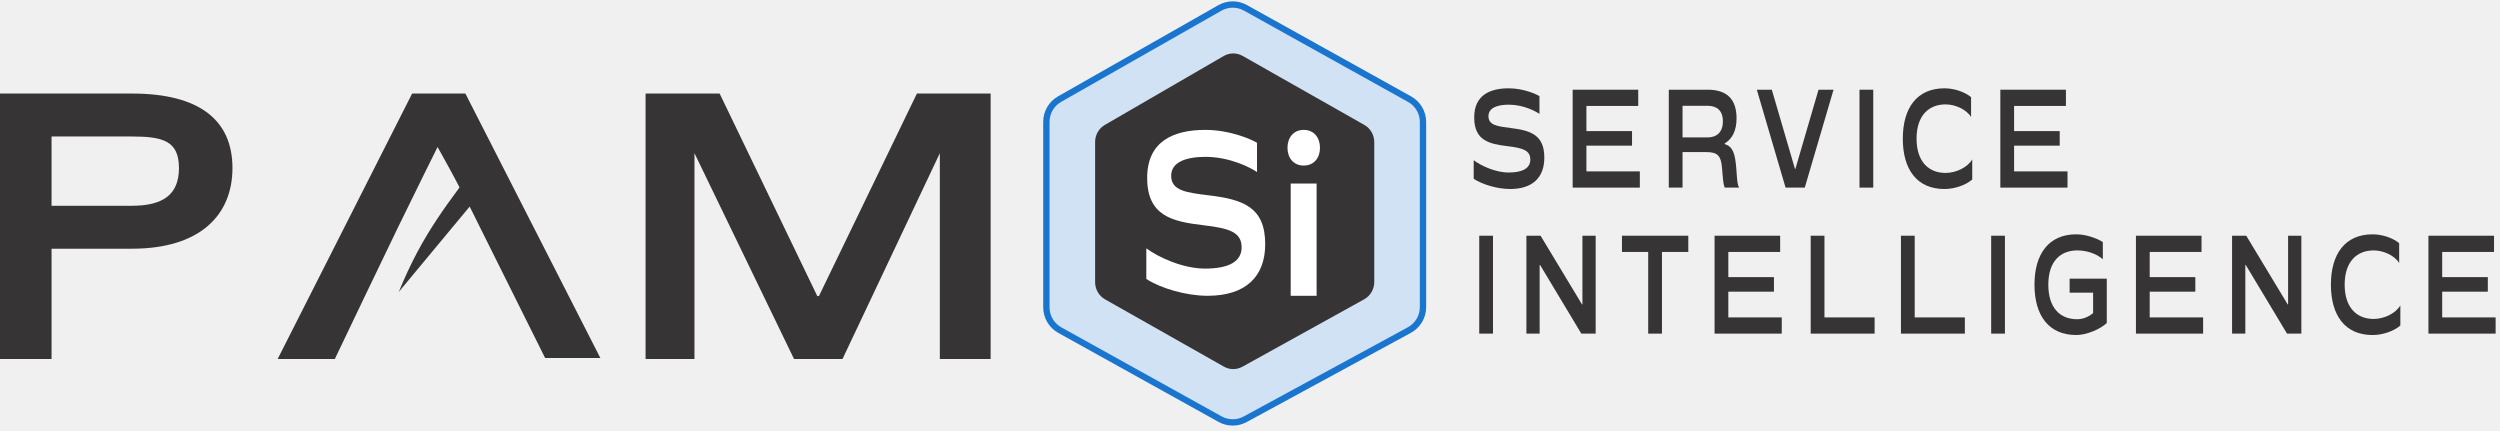
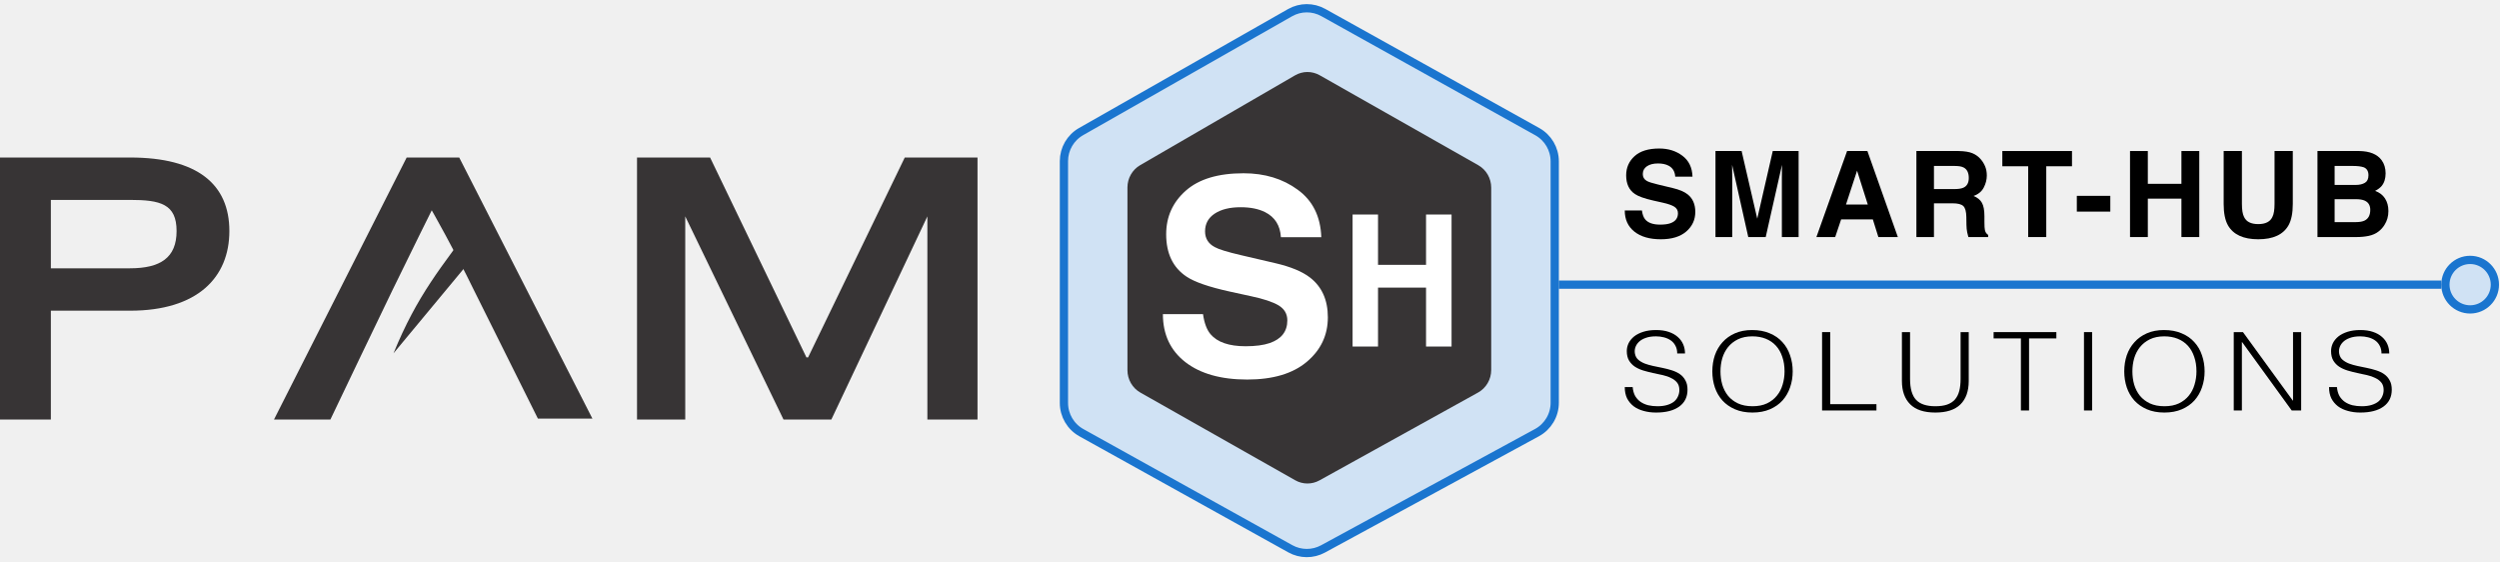
- <svg xmlns="http://www.w3.org/2000/svg" width="395" height="68" viewBox="0 0 395 68" fill="none">
-   <path d="M238.702 20.229C241.988 20.627 244.002 21.4 244.002 24.914C244.002 28.008 242.186 29.864 238.596 29.864C236.608 29.864 234.21 29.157 232.845 28.251V25.312C233.971 26.174 236.277 27.256 238.357 27.256C240.596 27.256 241.789 26.571 241.789 25.223C241.789 23.765 240.636 23.389 238.238 23.102C235.283 22.748 232.924 22.218 232.924 18.55C232.924 15.058 235.376 13.953 238.384 13.953C240.769 13.953 242.836 14.925 243.233 15.191V17.997C242.677 17.599 240.716 16.539 238.397 16.539C236.608 16.539 235.177 17.025 235.177 18.351C235.177 19.787 236.595 19.964 238.702 20.229Z" fill="#373435" />
-   <path d="M259.093 27.079V29.643H248.48V14.174H258.842V16.738H250.653V20.715H257.861V23.013H250.653V27.079H259.093Z" fill="#373435" />
-   <path d="M274.336 26.615C274.468 28.317 274.455 29.002 274.773 29.643H272.507C272.242 28.98 272.202 28.052 272.083 26.593C271.937 24.56 271.341 24.03 269.592 24.03H265.842V29.643H263.669V14.174H269.804C272.984 14.174 274.375 15.787 274.375 18.704C274.375 20.561 273.753 21.909 272.507 22.66V22.77C273.832 23.168 274.15 24.317 274.336 26.615ZM269.804 21.71C271.248 21.71 272.215 20.892 272.215 19.168C272.215 17.445 271.248 16.715 269.804 16.715H265.842V21.71H269.804Z" fill="#373435" />
-   <path d="M285.155 29.643H282.12L277.575 14.174H279.947L283.604 26.682H283.671L287.328 14.174H289.7L285.155 29.643Z" fill="#373435" />
-   <path d="M293.801 29.643V14.174H295.974V29.643H293.801Z" fill="#373435" />
-   <path d="M311.614 28.361C310.607 29.245 308.832 29.864 307.228 29.864C302.855 29.864 300.643 26.748 300.643 21.909C300.643 17.069 302.869 13.953 307.228 13.953C308.792 13.953 310.422 14.528 311.429 15.345V18.483C310.713 17.312 308.964 16.494 307.401 16.494C304.737 16.494 302.816 18.262 302.816 21.909C302.816 25.533 304.724 27.323 307.401 27.323C309.044 27.323 310.872 26.461 311.614 25.179V28.361Z" fill="#373435" />
-   <path d="M326.667 27.079V29.643H316.053V14.174H326.415V16.738H318.226V20.715H325.435V23.013H318.226V27.079H326.667Z" fill="#373435" />
-   <path d="M233.72 52.713V37.244H235.893V52.713H233.72Z" fill="#373435" />
-   <path d="M250.022 37.244H252.116V52.713H249.85L243.331 41.863H243.264V52.713H241.171V37.244H243.41L249.956 48.095H250.022V37.244Z" fill="#373435" />
-   <path d="M256.269 39.808V37.244H266.75V39.808H262.589V52.713H260.416V39.808H256.269Z" fill="#373435" />
-   <path d="M281.516 50.15V52.713H270.902V37.244H281.264V39.808H273.075V43.785H280.284V46.084H273.075V50.15H281.516Z" fill="#373435" />
-   <path d="M286.091 37.244H288.264V50.15H296.188V52.713H286.091V37.244Z" fill="#373435" />
-   <path d="M300.349 37.244H302.522V50.15H310.446V52.713H300.349V37.244Z" fill="#373435" />
-   <path d="M314.606 52.713V37.244H316.779V52.713H314.606Z" fill="#373435" />
-   <path d="M332.87 44.029V51.034C331.863 52.006 329.69 52.934 328.046 52.934C323.674 52.934 321.448 49.818 321.448 44.979C321.448 40.139 323.687 37.023 328.046 37.023C329.424 37.023 331.107 37.532 332.247 38.239V40.957C331.227 40.073 329.703 39.565 328.219 39.565C325.489 39.565 323.634 41.355 323.634 44.979C323.634 48.603 325.449 50.437 328.192 50.437C329.106 50.437 330.021 50.061 330.71 49.465V46.238H327V44.029H332.87Z" fill="#373435" />
-   <path d="M348.093 50.15V52.713H337.479V37.244H347.841V39.808H339.652V43.785H346.861V46.084H339.652V50.15H348.093Z" fill="#373435" />
-   <path d="M361.52 37.244H363.613V52.713H361.348L354.828 41.863H354.762V52.713H352.668V37.244H354.908L361.454 48.095H361.52V37.244Z" fill="#373435" />
-   <path d="M379.255 51.431C378.248 52.315 376.472 52.934 374.869 52.934C370.496 52.934 368.283 49.818 368.283 44.979C368.283 40.139 370.509 37.023 374.869 37.023C376.432 37.023 378.062 37.598 379.069 38.416V41.554C378.354 40.382 376.605 39.565 375.041 39.565C372.378 39.565 370.456 41.333 370.456 44.979C370.456 48.603 372.364 50.393 375.041 50.393C376.684 50.393 378.513 49.531 379.255 48.249V51.431Z" fill="#373435" />
-   <path d="M394.308 50.15V52.713H383.694V37.244H394.056V39.808H385.867V43.785H393.075V46.084H385.867V50.15H394.308Z" fill="#373435" />
-   <path d="M8.145 39.296V56.72H0V14.78H20.846C31.605 14.78 36.728 19.054 36.728 26.545C36.728 33.988 31.605 39.296 20.846 39.296H8.145ZM8.145 21.565V32.512H20.801C25.688 32.512 28.276 30.819 28.276 26.545C28.276 22.223 25.688 21.565 20.801 21.565H8.145Z" fill="#373435" />
-   <path d="M76.33 24.612C70.665 32.294 66.837 36.749 63.009 46.12L78.32 27.685L76.33 24.612Z" fill="#373435" />
-   <path d="M73.531 14.78L94.857 56.566H86.13C86.13 56.566 76.861 37.967 75.871 35.98C72.736 35.98 69.324 35.501 69.324 35.501C69.324 35.501 65.992 35.98 62.856 35.98C61.866 37.967 52.904 56.72 52.904 56.72H43.871L65.117 14.78H73.531ZM62.856 35.98C65.992 35.98 69.324 35.501 69.324 35.501C69.324 35.501 72.736 35.98 75.871 35.98C72.771 29.602 69.134 23.23 69.134 23.23C69.134 23.23 65.956 29.602 62.856 35.98Z" fill="#373435" />
-   <path d="M144.872 14.78H156.521V56.72H148.495V27.241V24.201L133.117 56.72H125.457L109.724 24.201V26.823V56.72H102V14.78H113.702L129.128 46.774H129.394L144.872 14.78Z" fill="#373435" />
-   <path d="M167.407 15.663L192.743 1.252C193.991 0.543 195.517 0.535 196.772 1.233L222.719 15.67C224.024 16.397 224.834 17.775 224.834 19.271V48.528C224.834 50.038 224.008 51.428 222.682 52.148L196.735 66.246C195.5 66.917 194.008 66.91 192.779 66.228L167.444 52.156C166.137 51.43 165.326 50.051 165.326 48.554V19.245C165.326 17.763 166.121 16.395 167.407 15.663Z" fill="#D0E2F4" stroke="#1A75CF" />
-   <path d="M174.57 19.733L193.348 8.848C194.273 8.312 195.404 8.307 196.334 8.834L215.565 19.738C216.533 20.287 217.133 21.328 217.133 22.458V44.556C217.133 45.697 216.521 46.747 215.538 47.291L196.307 57.939C195.391 58.446 194.286 58.441 193.375 57.925L174.597 47.297C173.628 46.748 173.027 45.707 173.027 44.576V22.439C173.027 21.319 173.616 20.286 174.57 19.733Z" fill="#373435" />
-   <path d="M190.979 30.862C196.511 31.517 199.902 32.791 199.902 38.579C199.902 43.676 196.846 46.734 190.8 46.734C187.455 46.734 183.417 45.569 181.12 44.076V39.235C183.016 40.654 186.897 42.438 190.399 42.438C194.169 42.438 196.176 41.31 196.176 39.089C196.176 36.687 194.236 36.068 190.198 35.594C185.224 35.012 181.253 34.138 181.253 28.095C181.253 22.344 185.38 20.523 190.444 20.523C194.459 20.523 197.939 22.125 198.608 22.562V27.185C197.671 26.53 194.37 24.783 190.466 24.783C187.455 24.783 185.045 25.584 185.045 27.768C185.045 30.134 187.432 30.425 190.979 30.862Z" fill="white" />
-   <path d="M208.025 46.734H203.931V28.993H208.025V46.734ZM208.558 23.358C208.558 24.925 207.618 26.159 205.991 26.159C204.363 26.159 203.423 24.925 203.423 23.358C203.423 21.757 204.363 20.523 205.991 20.523C207.618 20.523 208.558 21.757 208.558 23.358Z" fill="white" />
+ <svg xmlns="http://www.w3.org/2000/svg" width="303" height="68" viewBox="0 0 303 68" fill="none">
+   <path d="M6.167 37.655V50.848H0V19.091H15.785C23.932 19.091 27.811 22.327 27.811 27.999C27.811 33.635 23.932 37.655 15.785 37.655H6.167ZM6.167 24.228V32.518H15.751C19.451 32.518 21.411 31.235 21.411 27.999C21.411 24.727 19.451 24.228 15.751 24.228H6.167Z" fill="#373435" />
+   <path d="M57.799 26.536C53.509 32.352 50.61 35.726 47.712 42.822L59.306 28.863L57.799 26.536Z" fill="#373435" />
+   <path d="M55.68 19.091L71.828 50.732H65.219C65.219 50.732 58.201 36.649 57.451 35.144C55.077 35.144 52.494 34.781 52.494 34.781C52.494 34.781 49.971 35.144 47.596 35.144C46.846 36.649 40.06 50.848 40.06 50.848H33.22L49.308 19.091H55.68ZM47.596 35.144C49.971 35.144 52.494 34.781 52.494 34.781C52.494 34.781 55.077 35.144 57.451 35.144C55.104 30.314 52.35 25.489 52.35 25.489C52.35 25.489 49.944 30.314 47.596 35.144Z" fill="#373435" />
+   <path d="M109.701 19.091H118.521V50.848H112.443V28.526V26.225L100.799 50.848H94.999L83.085 26.225V28.21V50.848H77.237V19.091H86.098L97.778 43.317H97.98L109.701 19.091Z" fill="#373435" />
+   <path d="M201.287 27.224C201.801 27.224 202.218 27.168 202.539 27.055C203.147 26.838 203.451 26.434 203.451 25.845C203.451 25.501 203.301 25.234 202.999 25.046C202.697 24.862 202.223 24.699 201.577 24.558L200.473 24.31C199.389 24.065 198.639 23.798 198.224 23.511C197.521 23.03 197.17 22.277 197.17 21.254C197.17 20.32 197.509 19.544 198.188 18.927C198.868 18.309 199.865 18 201.181 18C202.28 18 203.216 18.292 203.989 18.877C204.767 19.457 205.175 20.301 205.213 21.41H203.119C203.081 20.782 202.808 20.337 202.298 20.073C201.959 19.898 201.537 19.811 201.032 19.811C200.471 19.811 200.023 19.924 199.688 20.151C199.353 20.377 199.186 20.693 199.186 21.098C199.186 21.471 199.351 21.749 199.681 21.933C199.893 22.056 200.346 22.2 201.039 22.365L202.836 22.796C203.624 22.985 204.218 23.237 204.619 23.553C205.241 24.044 205.552 24.753 205.552 25.682C205.552 26.635 205.187 27.427 204.456 28.059C203.73 28.686 202.702 29 201.372 29C200.014 29 198.945 28.691 198.167 28.073C197.389 27.451 197 26.597 197 25.512H199.08C199.146 25.989 199.275 26.345 199.469 26.581C199.823 27.01 200.429 27.224 201.287 27.224Z" fill="black" />
+   <path d="M210.029 28.731H207.999V18.304H211.168L213.064 26.503L214.946 18.304H218.08V28.731H216.049V21.678C216.049 21.476 216.052 21.193 216.056 20.83C216.061 20.462 216.063 20.179 216.063 19.981L214.09 28.731H211.975L210.015 19.981C210.015 20.179 210.018 20.462 210.022 20.83C210.027 21.193 210.029 21.476 210.029 21.678V28.731Z" fill="black" />
+   <path d="M227.077 26.588H223.236L222.514 28.731H220.236L223.957 18.304H226.419L230.111 28.731H227.749L227.077 26.588ZM226.468 24.791L225.167 20.688L223.823 24.791H226.468Z" fill="black" />
+   <path d="M236.739 24.642H234.489V28.731H232.36V18.304H237.475C238.206 18.318 238.767 18.408 239.158 18.573C239.554 18.738 239.889 18.981 240.163 19.302C240.389 19.566 240.568 19.858 240.7 20.179C240.832 20.5 240.898 20.865 240.898 21.275C240.898 21.77 240.773 22.259 240.523 22.739C240.274 23.216 239.861 23.553 239.286 23.751C239.767 23.945 240.106 24.22 240.304 24.579C240.507 24.933 240.608 25.475 240.608 26.206V26.906C240.608 27.382 240.627 27.706 240.665 27.875C240.722 28.144 240.854 28.342 241.061 28.47V28.731H238.663C238.597 28.5 238.55 28.314 238.522 28.172C238.465 27.88 238.434 27.581 238.43 27.274L238.415 26.305C238.406 25.64 238.283 25.197 238.048 24.975C237.817 24.753 237.38 24.642 236.739 24.642ZM238.062 22.747C238.496 22.549 238.713 22.157 238.713 21.572C238.713 20.94 238.503 20.516 238.083 20.299C237.847 20.176 237.493 20.115 237.022 20.115H234.489V22.916H236.958C237.449 22.916 237.817 22.86 238.062 22.747Z" fill="black" />
+   <path d="M251.226 18.304V20.151H248.106V28.731H245.913V20.151H242.779V18.304H251.226Z" fill="black" />
+   <path d="M251.812 23.737H255.872V25.647H251.812V23.737Z" fill="black" />
+   <path d="M264.495 28.731V24.076H260.42V28.731H258.262V18.304H260.42V22.28H264.495V18.304H266.659V28.731H264.495Z" fill="black" />
+   <path d="M275.784 24.713V18.304H277.998V24.713C277.998 25.821 277.826 26.684 277.482 27.302C276.84 28.434 275.616 29 273.81 29C272.004 29 270.778 28.434 270.132 27.302C269.787 26.684 269.615 25.821 269.615 24.713V18.304H271.829V24.713C271.829 25.43 271.914 25.953 272.084 26.284C272.348 26.868 272.924 27.161 273.81 27.161C274.692 27.161 275.265 26.868 275.529 26.284C275.699 25.953 275.784 25.43 275.784 24.713Z" fill="black" />
+   <path d="M285.715 28.731H280.989V18.304H286.054C287.332 18.323 288.238 18.693 288.771 19.415C289.091 19.858 289.252 20.389 289.252 21.006C289.252 21.643 289.091 22.155 288.771 22.541C288.591 22.758 288.327 22.956 287.978 23.136C288.511 23.329 288.912 23.636 289.181 24.055C289.455 24.475 289.591 24.984 289.591 25.583C289.591 26.201 289.436 26.755 289.124 27.246C288.926 27.571 288.679 27.845 288.382 28.066C288.047 28.321 287.651 28.495 287.193 28.59C286.74 28.684 286.248 28.731 285.715 28.731ZM285.665 24.14H283.069V26.92H285.63C286.087 26.92 286.443 26.859 286.698 26.736C287.16 26.51 287.391 26.076 287.391 25.435C287.391 24.892 287.167 24.52 286.719 24.317C286.469 24.204 286.118 24.145 285.665 24.14ZM286.748 22.152C287.031 21.983 287.172 21.678 287.172 21.24C287.172 20.754 286.983 20.433 286.606 20.278C286.281 20.169 285.866 20.115 285.361 20.115H283.069V22.414H285.63C286.087 22.414 286.46 22.327 286.748 22.152Z" fill="black" />
+   <path d="M197.958 46.913C197.997 47.335 198.099 47.696 198.263 47.995C198.437 48.285 198.655 48.522 198.917 48.707C199.188 48.892 199.497 49.028 199.846 49.116C200.194 49.195 200.567 49.235 200.964 49.235C201.429 49.235 201.83 49.182 202.169 49.077C202.508 48.971 202.784 48.83 202.997 48.654C203.21 48.47 203.365 48.259 203.461 48.021C203.568 47.784 203.621 47.533 203.621 47.269C203.621 46.9 203.529 46.601 203.345 46.372C203.161 46.143 202.919 45.959 202.619 45.818C202.329 45.668 201.99 45.55 201.603 45.462C201.225 45.374 200.833 45.29 200.427 45.211C200.03 45.123 199.638 45.022 199.251 44.908C198.873 44.793 198.534 44.639 198.234 44.446C197.944 44.252 197.707 44.006 197.523 43.707C197.339 43.399 197.247 43.012 197.247 42.546C197.247 42.221 197.319 41.904 197.465 41.596C197.62 41.288 197.842 41.016 198.133 40.778C198.433 40.541 198.805 40.352 199.251 40.211C199.696 40.07 200.209 40 200.79 40C201.38 40 201.893 40.075 202.329 40.224C202.774 40.374 203.142 40.581 203.432 40.844C203.723 41.099 203.941 41.398 204.086 41.741C204.231 42.084 204.304 42.449 204.304 42.836H203.36C203.36 42.476 203.287 42.164 203.142 41.9C203.006 41.636 202.818 41.42 202.576 41.253C202.334 41.086 202.058 40.963 201.748 40.884C201.438 40.805 201.119 40.765 200.79 40.765C200.286 40.765 199.86 40.831 199.512 40.963C199.173 41.086 198.902 41.249 198.699 41.451C198.496 41.654 198.355 41.878 198.278 42.124C198.2 42.37 198.186 42.617 198.234 42.863C198.292 43.171 198.428 43.417 198.641 43.602C198.854 43.786 199.115 43.94 199.425 44.063C199.735 44.178 200.073 44.274 200.441 44.354C200.819 44.424 201.201 44.503 201.588 44.591C201.976 44.67 202.348 44.767 202.706 44.881C203.074 44.996 203.398 45.15 203.679 45.343C203.96 45.536 204.183 45.787 204.347 46.095C204.521 46.394 204.608 46.772 204.608 47.23C204.608 48.109 204.275 48.791 203.607 49.274C202.939 49.758 202 50 200.79 50C200.248 50 199.744 49.934 199.28 49.802C198.815 49.679 198.413 49.49 198.074 49.235C197.736 48.971 197.469 48.65 197.276 48.272C197.092 47.885 197 47.432 197 46.913H197.958Z" fill="black" />
+   <path d="M207.619 45.013C207.619 44.318 207.72 43.667 207.924 43.061C208.137 42.454 208.446 41.926 208.853 41.478C209.26 41.02 209.763 40.66 210.363 40.396C210.963 40.132 211.655 40 212.439 40C213.253 40 213.964 40.132 214.574 40.396C215.193 40.651 215.706 41.007 216.113 41.464C216.529 41.913 216.839 42.445 217.042 43.061C217.255 43.667 217.362 44.318 217.362 45.013C217.362 45.699 217.255 46.346 217.042 46.953C216.839 47.551 216.534 48.078 216.128 48.536C215.721 48.984 215.213 49.34 214.603 49.604C213.993 49.868 213.286 50 212.483 50C211.68 50 210.973 49.868 210.363 49.604C209.753 49.34 209.245 48.984 208.839 48.536C208.432 48.078 208.127 47.551 207.924 46.953C207.72 46.346 207.619 45.699 207.619 45.013ZM212.498 49.235C213.175 49.235 213.756 49.12 214.24 48.892C214.734 48.654 215.135 48.342 215.445 47.955C215.765 47.568 215.997 47.12 216.142 46.609C216.297 46.099 216.374 45.567 216.374 45.013C216.374 44.354 216.282 43.764 216.099 43.245C215.924 42.718 215.668 42.269 215.329 41.9C214.99 41.53 214.579 41.249 214.095 41.055C213.611 40.862 213.069 40.765 212.469 40.765C211.801 40.765 211.22 40.884 210.726 41.121C210.242 41.359 209.84 41.675 209.521 42.071C209.211 42.458 208.979 42.907 208.824 43.417C208.679 43.927 208.606 44.459 208.606 45.013C208.606 45.576 208.679 46.113 208.824 46.623C208.979 47.133 209.211 47.581 209.521 47.968C209.84 48.355 210.242 48.663 210.726 48.892C211.22 49.12 211.81 49.235 212.498 49.235Z" fill="black" />
+   <path d="M220.924 49.749V40.251H221.911V48.984H227.516V49.749H220.924Z" fill="black" />
+   <path d="M230.604 40.251H231.591V45.91C231.591 47.089 231.833 47.938 232.317 48.456C232.801 48.975 233.58 49.235 234.655 49.235C235.216 49.235 235.691 49.169 236.078 49.037C236.475 48.896 236.794 48.69 237.036 48.417C237.278 48.135 237.452 47.788 237.559 47.375C237.665 46.961 237.719 46.473 237.719 45.91V40.251H238.706V46.174C238.706 47.414 238.367 48.364 237.689 49.024C237.022 49.675 236.01 50 234.655 50C233.29 50 232.274 49.666 231.606 48.997C230.938 48.329 230.604 47.388 230.604 46.174V40.251Z" fill="black" />
+   <path d="M241.721 40.251H249.33V41.016H246.019V49.749H245.032V41.016H241.721V40.251Z" fill="black" />
+   <path d="M252.679 49.749V40.251H253.666V49.749H252.679Z" fill="black" />
+   <path d="M257.562 45.013C257.562 44.318 257.664 43.667 257.867 43.061C258.08 42.454 258.39 41.926 258.797 41.478C259.203 41.02 259.707 40.66 260.307 40.396C260.907 40.132 261.599 40 262.383 40C263.196 40 263.908 40.132 264.517 40.396C265.137 40.651 265.65 41.007 266.057 41.464C266.473 41.913 266.783 42.445 266.986 43.061C267.199 43.667 267.305 44.318 267.305 45.013C267.305 45.699 267.199 46.346 266.986 46.953C266.783 47.551 266.478 48.078 266.071 48.536C265.665 48.984 265.156 49.34 264.547 49.604C263.937 49.868 263.23 50 262.427 50C261.623 50 260.917 49.868 260.307 49.604C259.697 49.34 259.189 48.984 258.782 48.536C258.376 48.078 258.071 47.551 257.867 46.953C257.664 46.346 257.562 45.699 257.562 45.013ZM262.441 49.235C263.119 49.235 263.7 49.12 264.184 48.892C264.677 48.654 265.079 48.342 265.389 47.955C265.708 47.568 265.94 47.12 266.086 46.609C266.241 46.099 266.318 45.567 266.318 45.013C266.318 44.354 266.226 43.764 266.042 43.245C265.868 42.718 265.611 42.269 265.273 41.9C264.934 41.53 264.522 41.249 264.038 41.055C263.554 40.862 263.012 40.765 262.412 40.765C261.744 40.765 261.163 40.884 260.67 41.121C260.186 41.359 259.784 41.675 259.465 42.071C259.155 42.458 258.922 42.907 258.768 43.417C258.622 43.927 258.55 44.459 258.55 45.013C258.55 45.576 258.622 46.113 258.768 46.623C258.922 47.133 259.155 47.581 259.465 47.968C259.784 48.355 260.186 48.663 260.67 48.892C261.163 49.12 261.754 49.235 262.441 49.235Z" fill="black" />
+   <path d="M271.855 41.464H271.826V49.749H270.838V40.251H271.956L277.997 48.549H278.026V40.251H279.013V49.749H277.866L271.855 41.464Z" fill="black" />
+   <path d="M283.35 46.913C283.389 47.335 283.49 47.696 283.655 47.995C283.829 48.285 284.047 48.522 284.308 48.707C284.579 48.892 284.889 49.028 285.237 49.116C285.586 49.195 285.959 49.235 286.355 49.235C286.82 49.235 287.222 49.182 287.561 49.077C287.899 48.971 288.175 48.83 288.388 48.654C288.601 48.47 288.756 48.259 288.853 48.021C288.959 47.784 289.013 47.533 289.013 47.269C289.013 46.9 288.921 46.601 288.737 46.372C288.553 46.143 288.311 45.959 288.011 45.818C287.72 45.668 287.382 45.55 286.994 45.462C286.617 45.374 286.225 45.29 285.818 45.211C285.421 45.123 285.029 45.022 284.642 44.908C284.265 44.793 283.926 44.639 283.626 44.446C283.335 44.252 283.098 44.006 282.914 43.707C282.73 43.399 282.638 43.012 282.638 42.546C282.638 42.221 282.711 41.904 282.856 41.596C283.011 41.288 283.234 41.016 283.524 40.778C283.824 40.541 284.197 40.352 284.642 40.211C285.087 40.07 285.6 40 286.181 40C286.772 40 287.285 40.075 287.72 40.224C288.166 40.374 288.533 40.581 288.824 40.844C289.114 41.099 289.332 41.398 289.477 41.741C289.622 42.084 289.695 42.449 289.695 42.836H288.751C288.751 42.476 288.679 42.164 288.533 41.9C288.398 41.636 288.209 41.42 287.967 41.253C287.725 41.086 287.449 40.963 287.14 40.884C286.83 40.805 286.51 40.765 286.181 40.765C285.678 40.765 285.252 40.831 284.903 40.963C284.565 41.086 284.294 41.249 284.09 41.451C283.887 41.654 283.747 41.878 283.669 42.124C283.592 42.37 283.577 42.617 283.626 42.863C283.684 43.171 283.819 43.417 284.032 43.602C284.245 43.786 284.507 43.94 284.816 44.063C285.126 44.178 285.465 44.274 285.833 44.354C286.21 44.424 286.593 44.503 286.98 44.591C287.367 44.67 287.74 44.767 288.098 44.881C288.466 44.996 288.79 45.15 289.071 45.343C289.351 45.536 289.574 45.787 289.739 46.095C289.913 46.394 290 46.772 290 47.23C290 48.109 289.666 48.791 288.998 49.274C288.33 49.758 287.391 50 286.181 50C285.639 50 285.136 49.934 284.671 49.802C284.207 49.679 283.805 49.49 283.466 49.235C283.127 48.971 282.861 48.65 282.667 48.272C282.483 47.885 282.392 47.432 282.392 46.913H283.35Z" fill="black" />
+   <path d="M131.082 15.948L156.418 1.537C157.665 0.828 159.192 0.821 160.446 1.518L186.393 15.956C187.699 16.682 188.509 18.06 188.509 19.556V48.813C188.509 50.324 187.683 51.713 186.357 52.434L160.409 66.531C159.174 67.202 157.683 67.195 156.454 66.513L131.118 52.441C129.811 51.715 129 50.336 129 48.839V19.53C129 18.048 129.795 16.68 131.082 15.948Z" fill="#D0E2F4" stroke="#1A75CF" />
+   <path d="M138.244 20.018L157.023 9.133C157.947 8.597 159.079 8.592 160.008 9.119L179.24 20.024C180.207 20.572 180.807 21.613 180.807 22.743V44.842C180.807 45.983 180.195 47.032 179.213 47.576L159.981 58.224C159.066 58.731 157.96 58.726 157.049 58.211L138.271 47.582C137.302 47.033 136.701 45.992 136.701 44.861V22.724C136.701 21.604 137.29 20.571 138.244 20.018Z" fill="#373435" />
+   <path d="M151.025 41.965C152.227 41.965 153.203 41.836 153.953 41.579C155.376 41.086 156.087 40.169 156.087 38.83C156.087 38.047 155.734 37.442 155.028 37.013C154.322 36.595 153.214 36.225 151.703 35.904L149.122 35.341C146.586 34.783 144.832 34.178 143.862 33.524C142.219 32.431 141.397 30.721 141.397 28.395C141.397 26.273 142.191 24.51 143.779 23.106C145.367 21.702 147.7 21 150.777 21C153.346 21 155.535 21.665 157.344 22.994C159.164 24.312 160.118 26.23 160.206 28.749H155.309C155.221 27.324 154.581 26.311 153.39 25.711C152.596 25.314 151.609 25.116 150.429 25.116C149.117 25.116 148.069 25.373 147.286 25.887C146.503 26.402 146.112 27.12 146.112 28.042C146.112 28.889 146.498 29.521 147.27 29.939C147.766 30.218 148.825 30.544 150.446 30.92L154.648 31.9C156.489 32.329 157.879 32.903 158.816 33.621C160.272 34.735 161 36.348 161 38.46C161 40.625 160.145 42.425 158.436 43.862C156.738 45.287 154.333 46 151.223 46C148.047 46 145.549 45.298 143.73 43.894C141.91 42.479 141 40.539 141 38.074H145.864C146.018 39.157 146.321 39.966 146.773 40.502C147.6 41.477 149.018 41.965 151.025 41.965Z" fill="white" />
+   <path d="M172.906 42V34.858H167.083V42H164V26H167.083V32.1H172.906V26H176V42H172.906Z" fill="white" />
+   <rect x="189" y="35" width="1" height="107" transform="rotate(-90 189 35)" fill="#1A75CF" />
+   <circle cx="299.5" cy="34.5" r="3" fill="#D0E2F4" stroke="#1A75CF" />
</svg>
